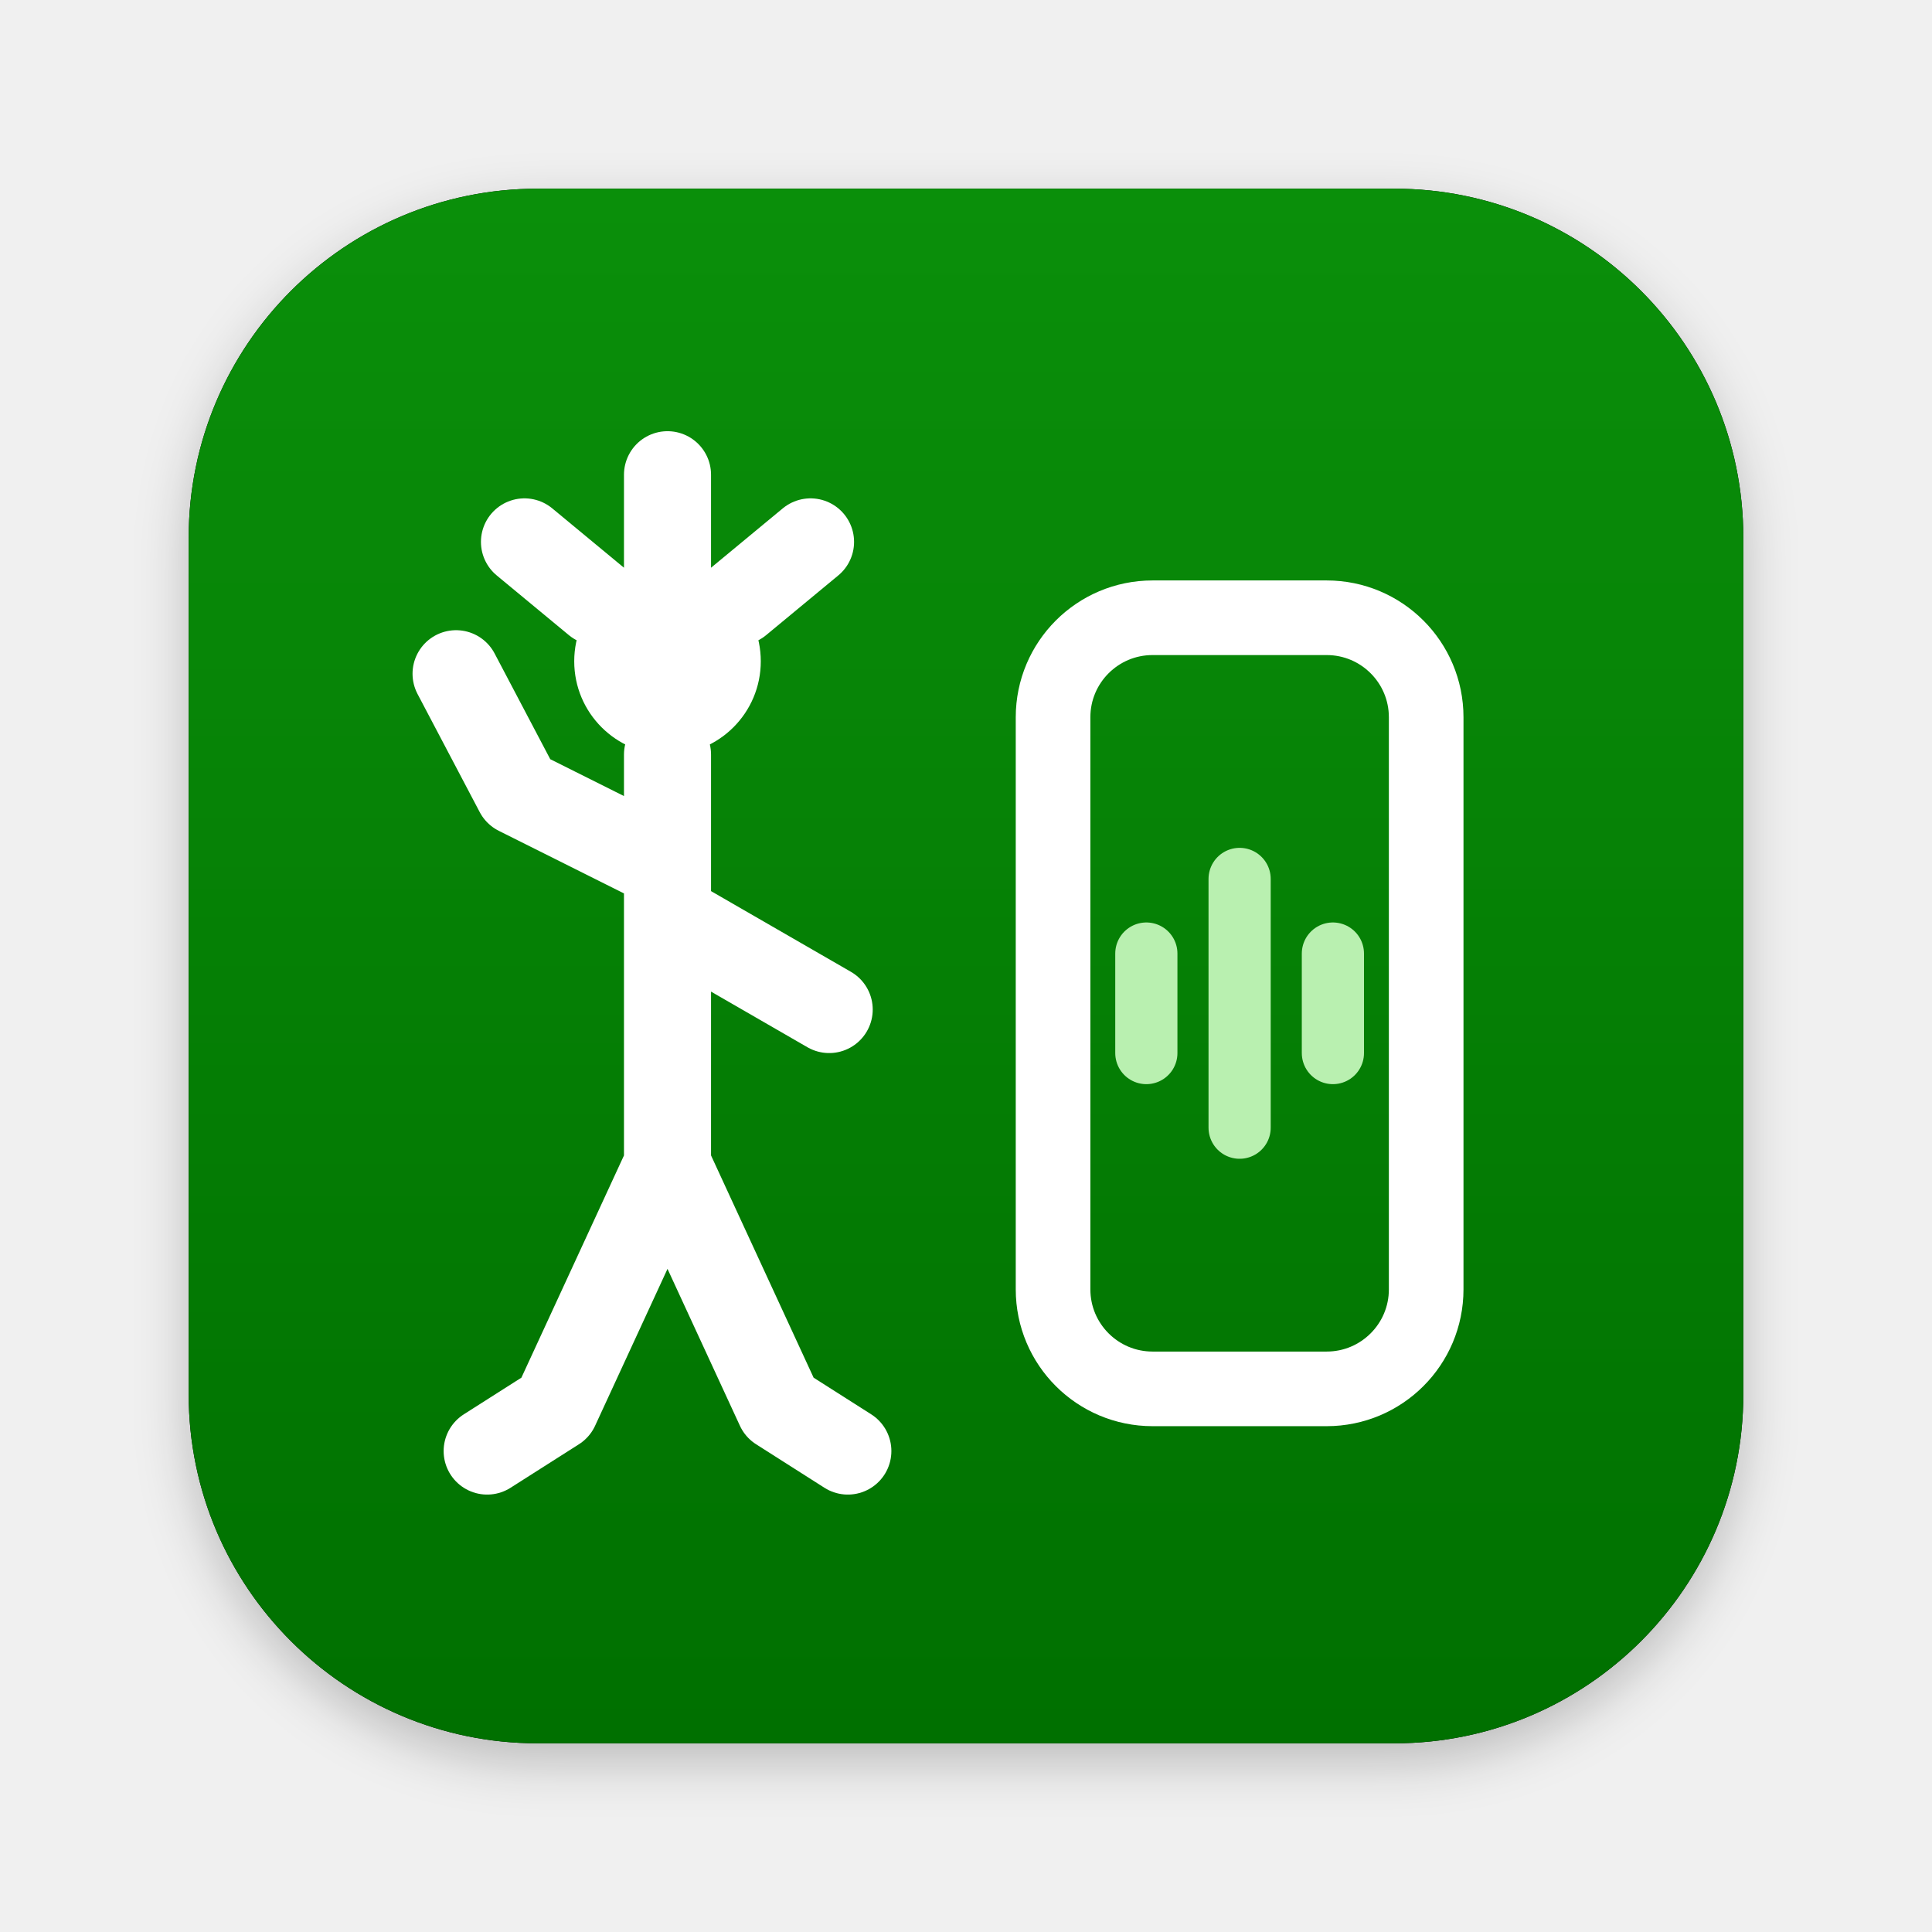
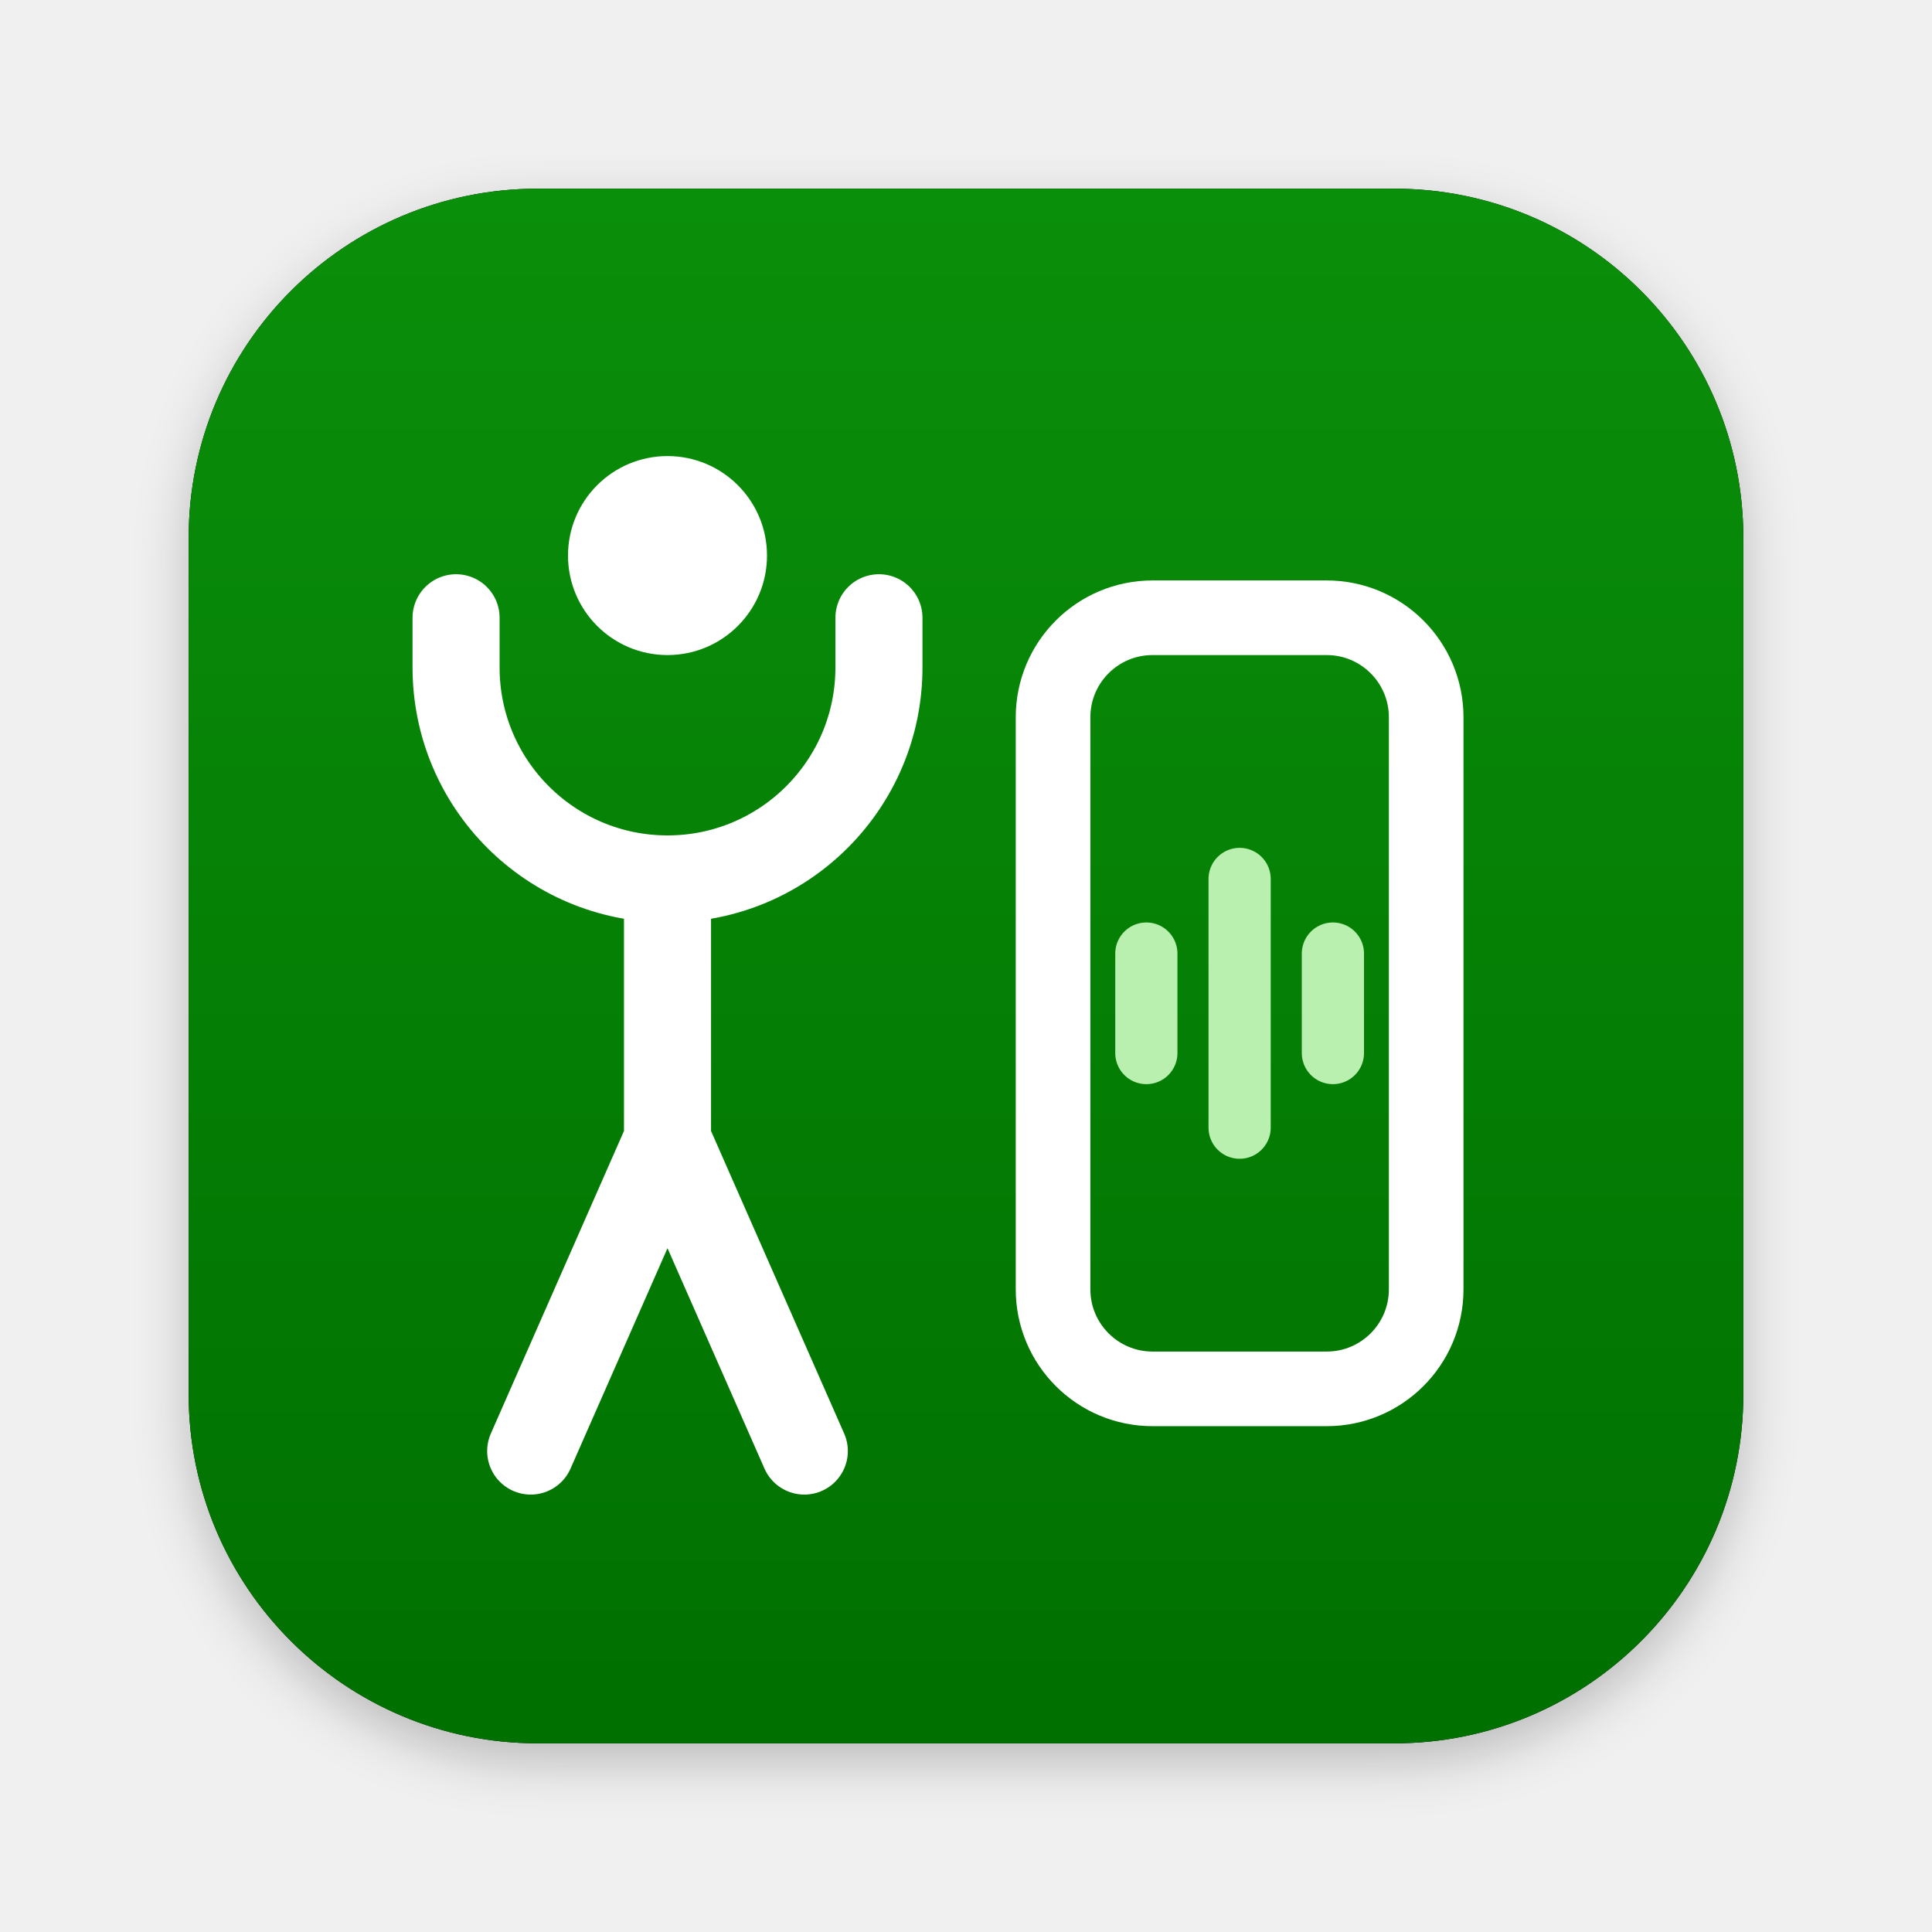
<svg xmlns="http://www.w3.org/2000/svg" viewBox="0 0 1024 1024" role="img" aria-label="Glyph Mobile">
  <defs>
    <linearGradient id="g" x1="0" y1="0" x2="0" y2="1">
      <stop offset="0" stop-color="#0a8f0a" />
      <stop offset="1" stop-color="#007000" />
    </linearGradient>
    <filter id="s" x="-10%" y="-10%" width="120%" height="125%">
      <feDropShadow dx="0" dy="10" stdDeviation="14" flood-color="#000" flood-opacity=".22" />
    </filter>
  </defs>
  <rect x="100" y="100" width="824" height="824" rx="185" filter="url(#s)" />
  <rect x="100" y="100" width="824" height="824" rx="185" fill="url(#g)" />
  <g transform="translate(182.4 182.4) scale(6.592)">
    <g fill="none" stroke="#fff" stroke-linecap="round" stroke-linejoin="round">
-       <path d="M26 18V10.5M20.3 20.7 14.5 15.9M31.7 20.7 37.5 15.9M26 33v33M26 42 14 36 9 26.5M26 46l13 7.5M26 66 17 85.5 11.5 89M26 66l9 19.5 5.5 3.5" stroke-width="7" />
-       <circle cx="26" cy="25.5" r="7.5" fill="#fff" stroke="none" />
+       <circle cx="26" cy="17" r="8" fill="#fff" stroke="none" />
+       <path d="M9 22v4a17 17 0 0 0 34 0v-4M26 43v21M26 64 15 89M26 64l11 25" stroke-width="7" />
      <rect x="57" y="22" width="30" height="62" rx="8" stroke-width="6" />
      <path d="M64.5 49v8M72 43v20M79.5 49v8" stroke="#b9f0b0" stroke-width="5" />
    </g>
  </g>
</svg>
